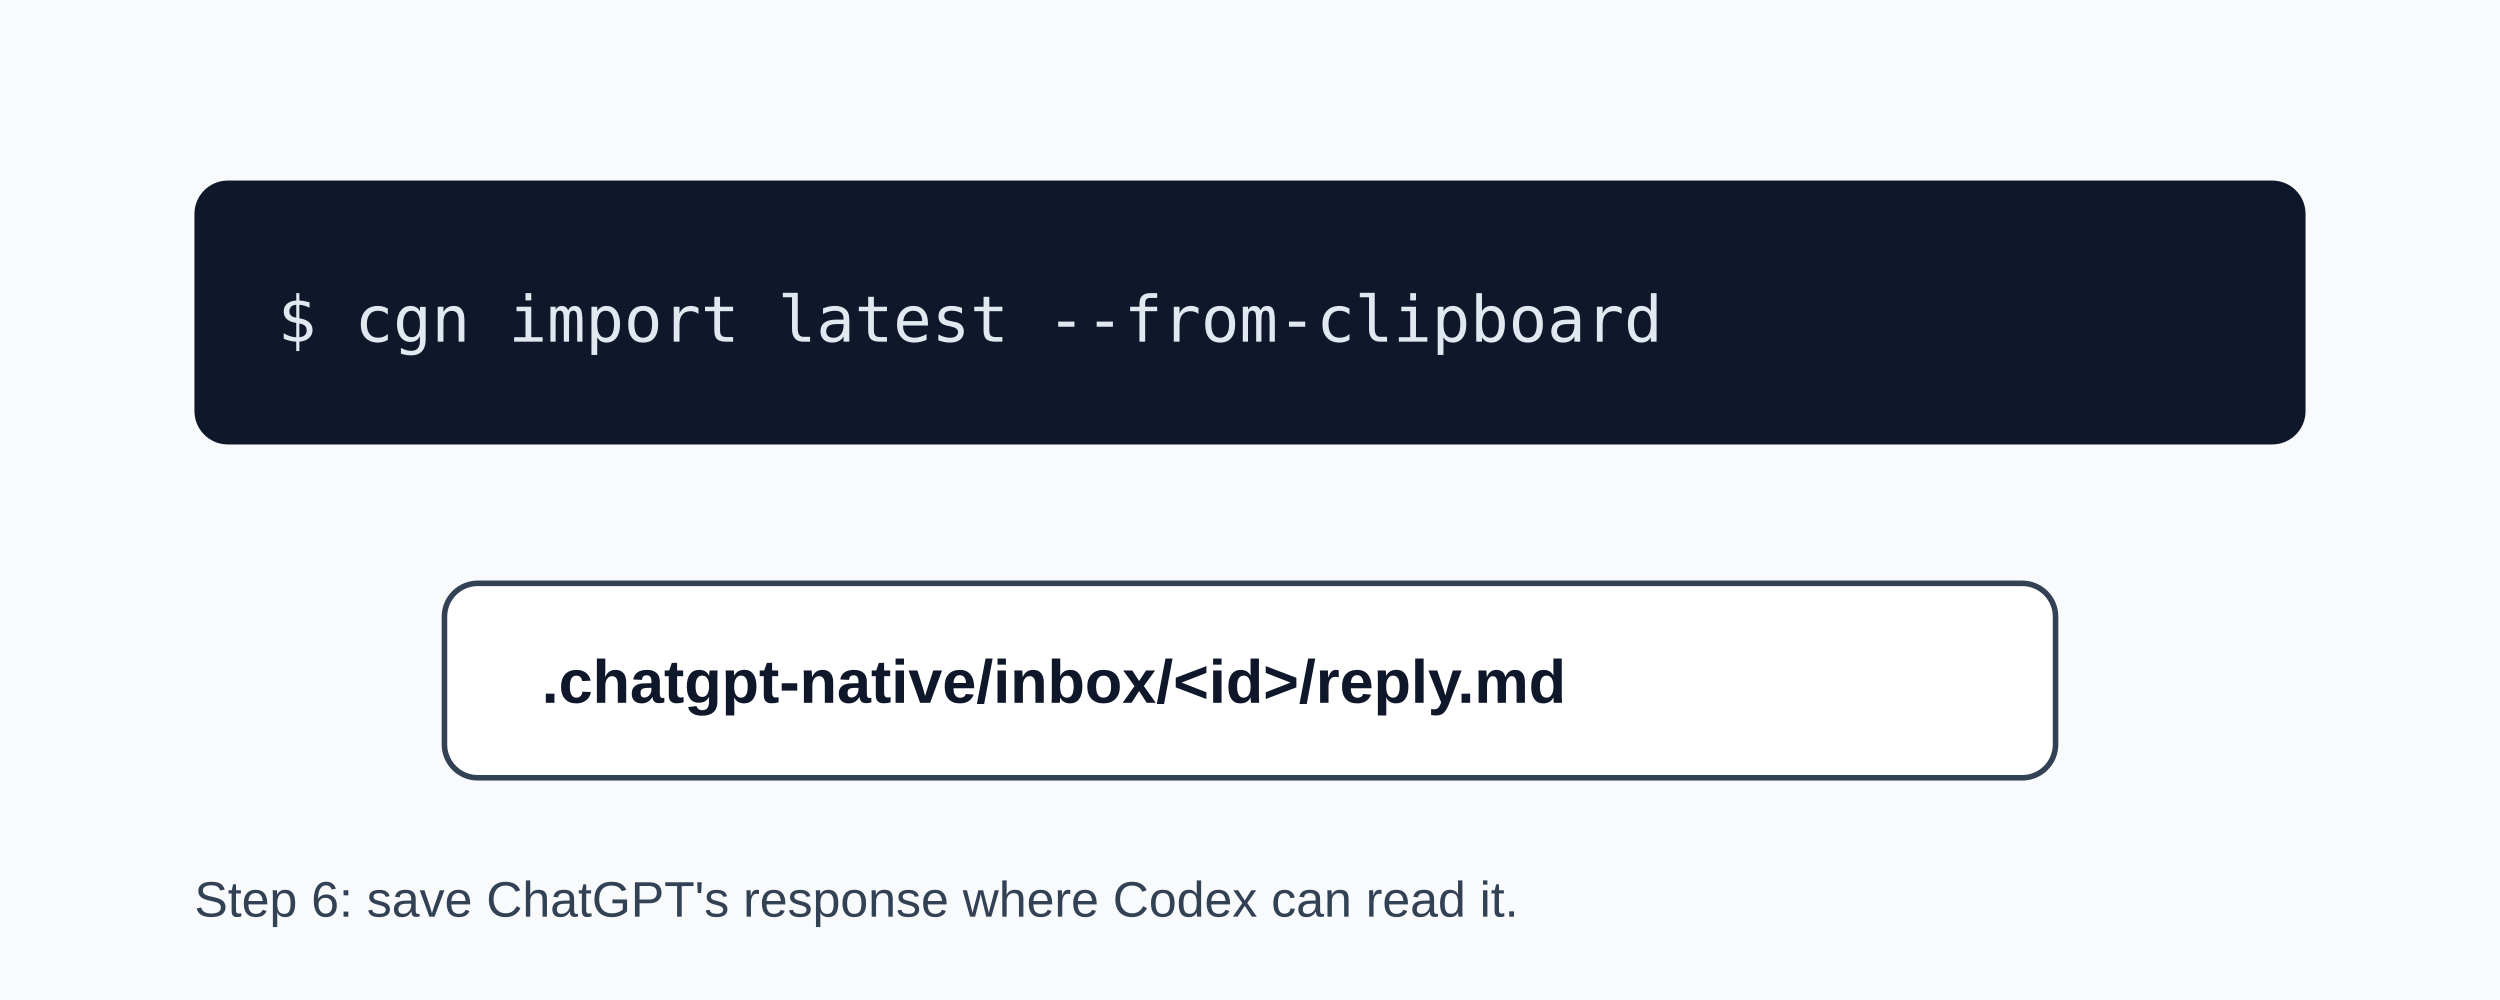
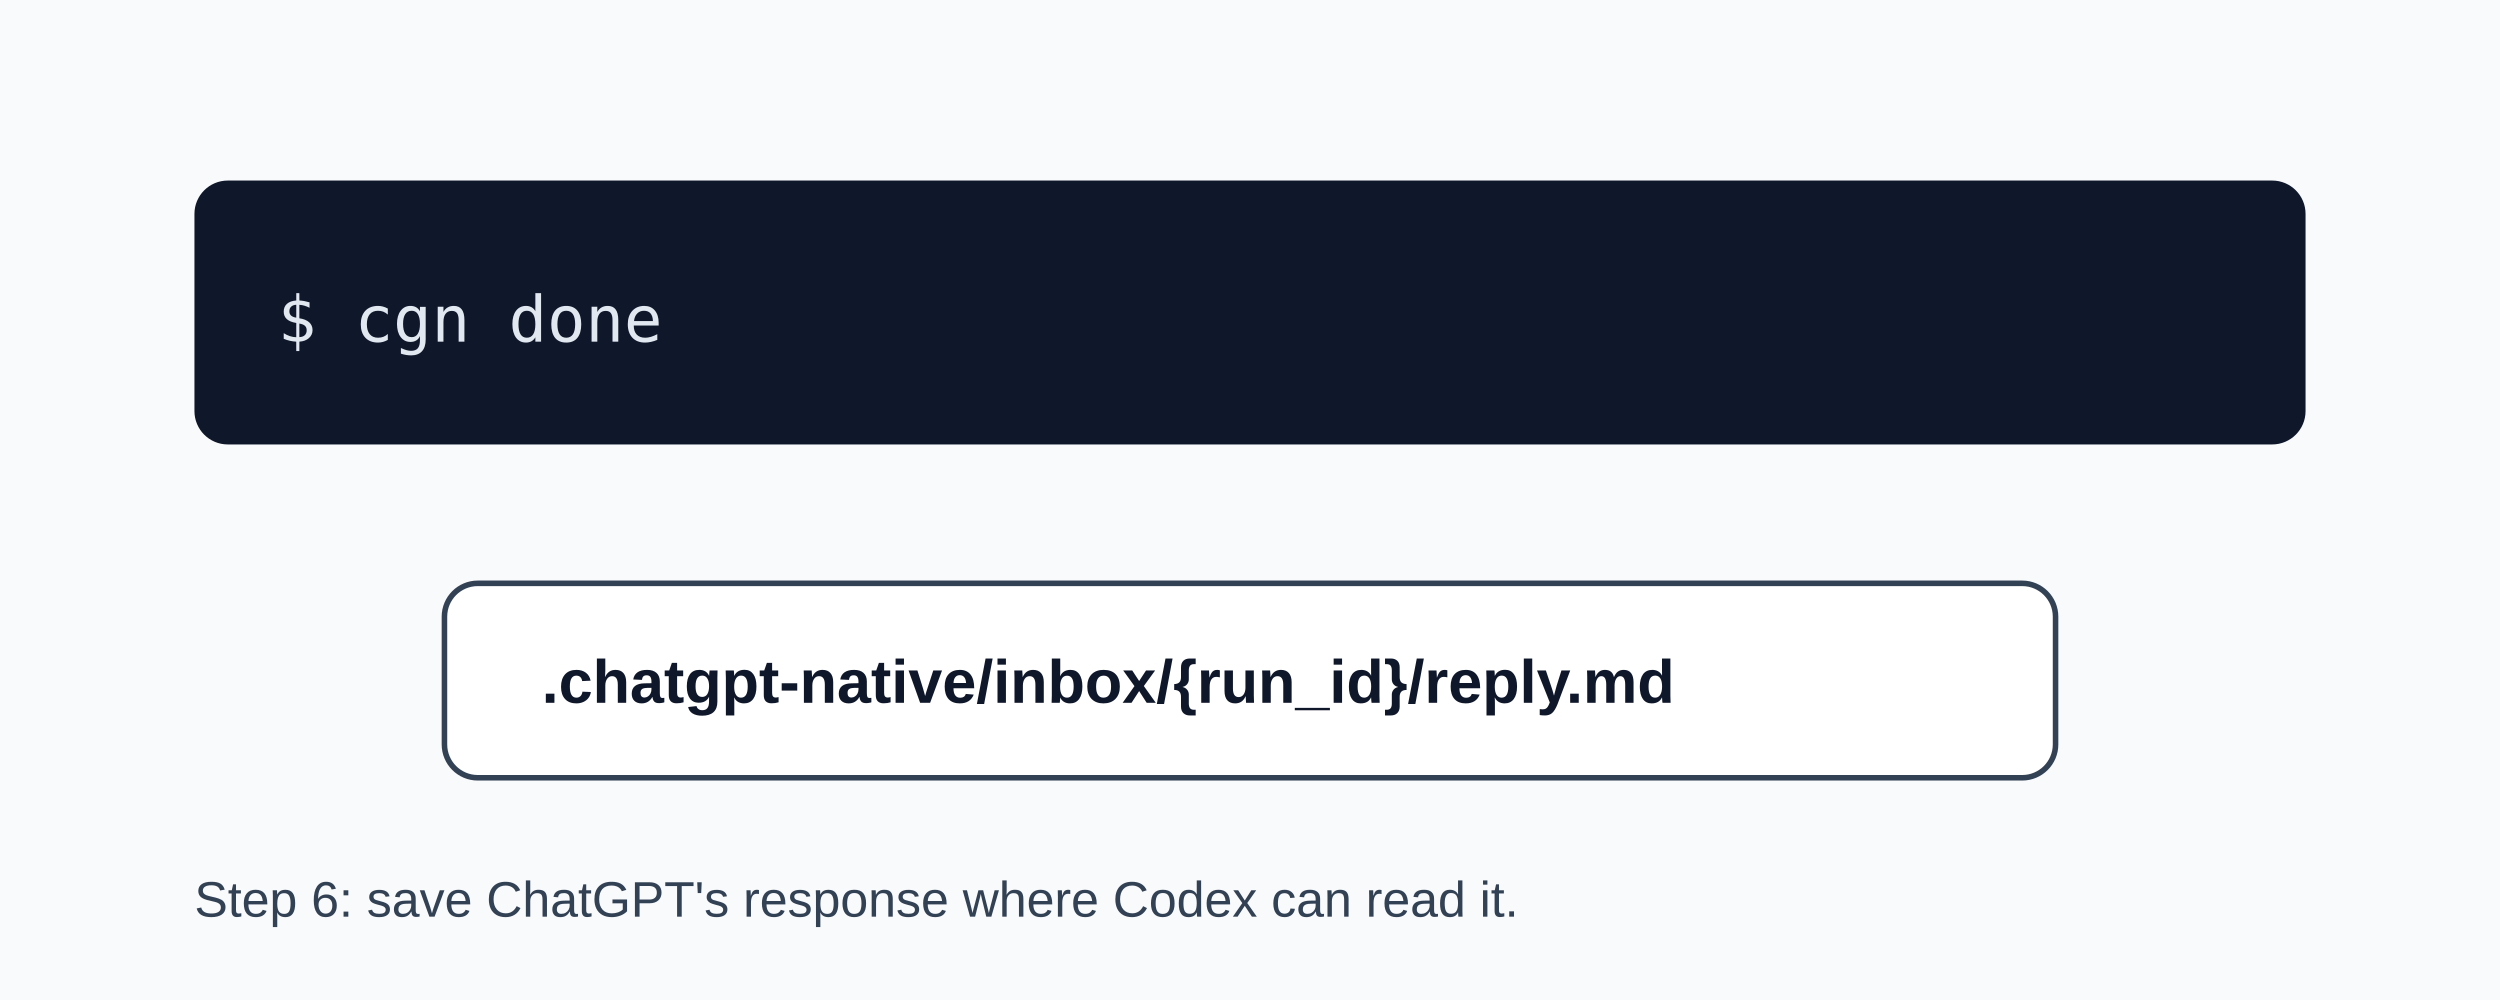
<svg xmlns="http://www.w3.org/2000/svg" width="900" height="360" viewBox="0 0 900 360" role="img" aria-labelledby="title">
  <rect width="900" height="360" fill="#f8fafc" />
  <rect x="70" y="65" width="760" height="95" rx="12" fill="#0f172a" />
-   <text x="100" y="123" fill="#e2e8f0" font-family="Consolas, monospace" font-size="23">$ cgn import latest --from-clipboard</text>
+   <text x="100" y="123" fill="#e2e8f0" font-family="Consolas, monospace" font-size="23">$ cgn done</text>
  <rect x="160" y="210" width="580" height="70" rx="12" fill="#ffffff" stroke="#334155" stroke-width="2" />
-   <text x="195" y="253" fill="#0f172a" font-family="Arial, sans-serif" font-size="22" font-weight="700">.chatgpt-native/inbox/&lt;id&gt;/reply.md</text>
+   <text x="195" y="253" fill="#0f172a" font-family="Arial, sans-serif" font-size="22" font-weight="700">.chatgpt-native/inbox/{run_id}/reply.md</text>
  <text x="70" y="330" fill="#334155" font-family="Arial, sans-serif" font-size="18">Step 6: save ChatGPT's response where Codex can read it.</text>
</svg>
